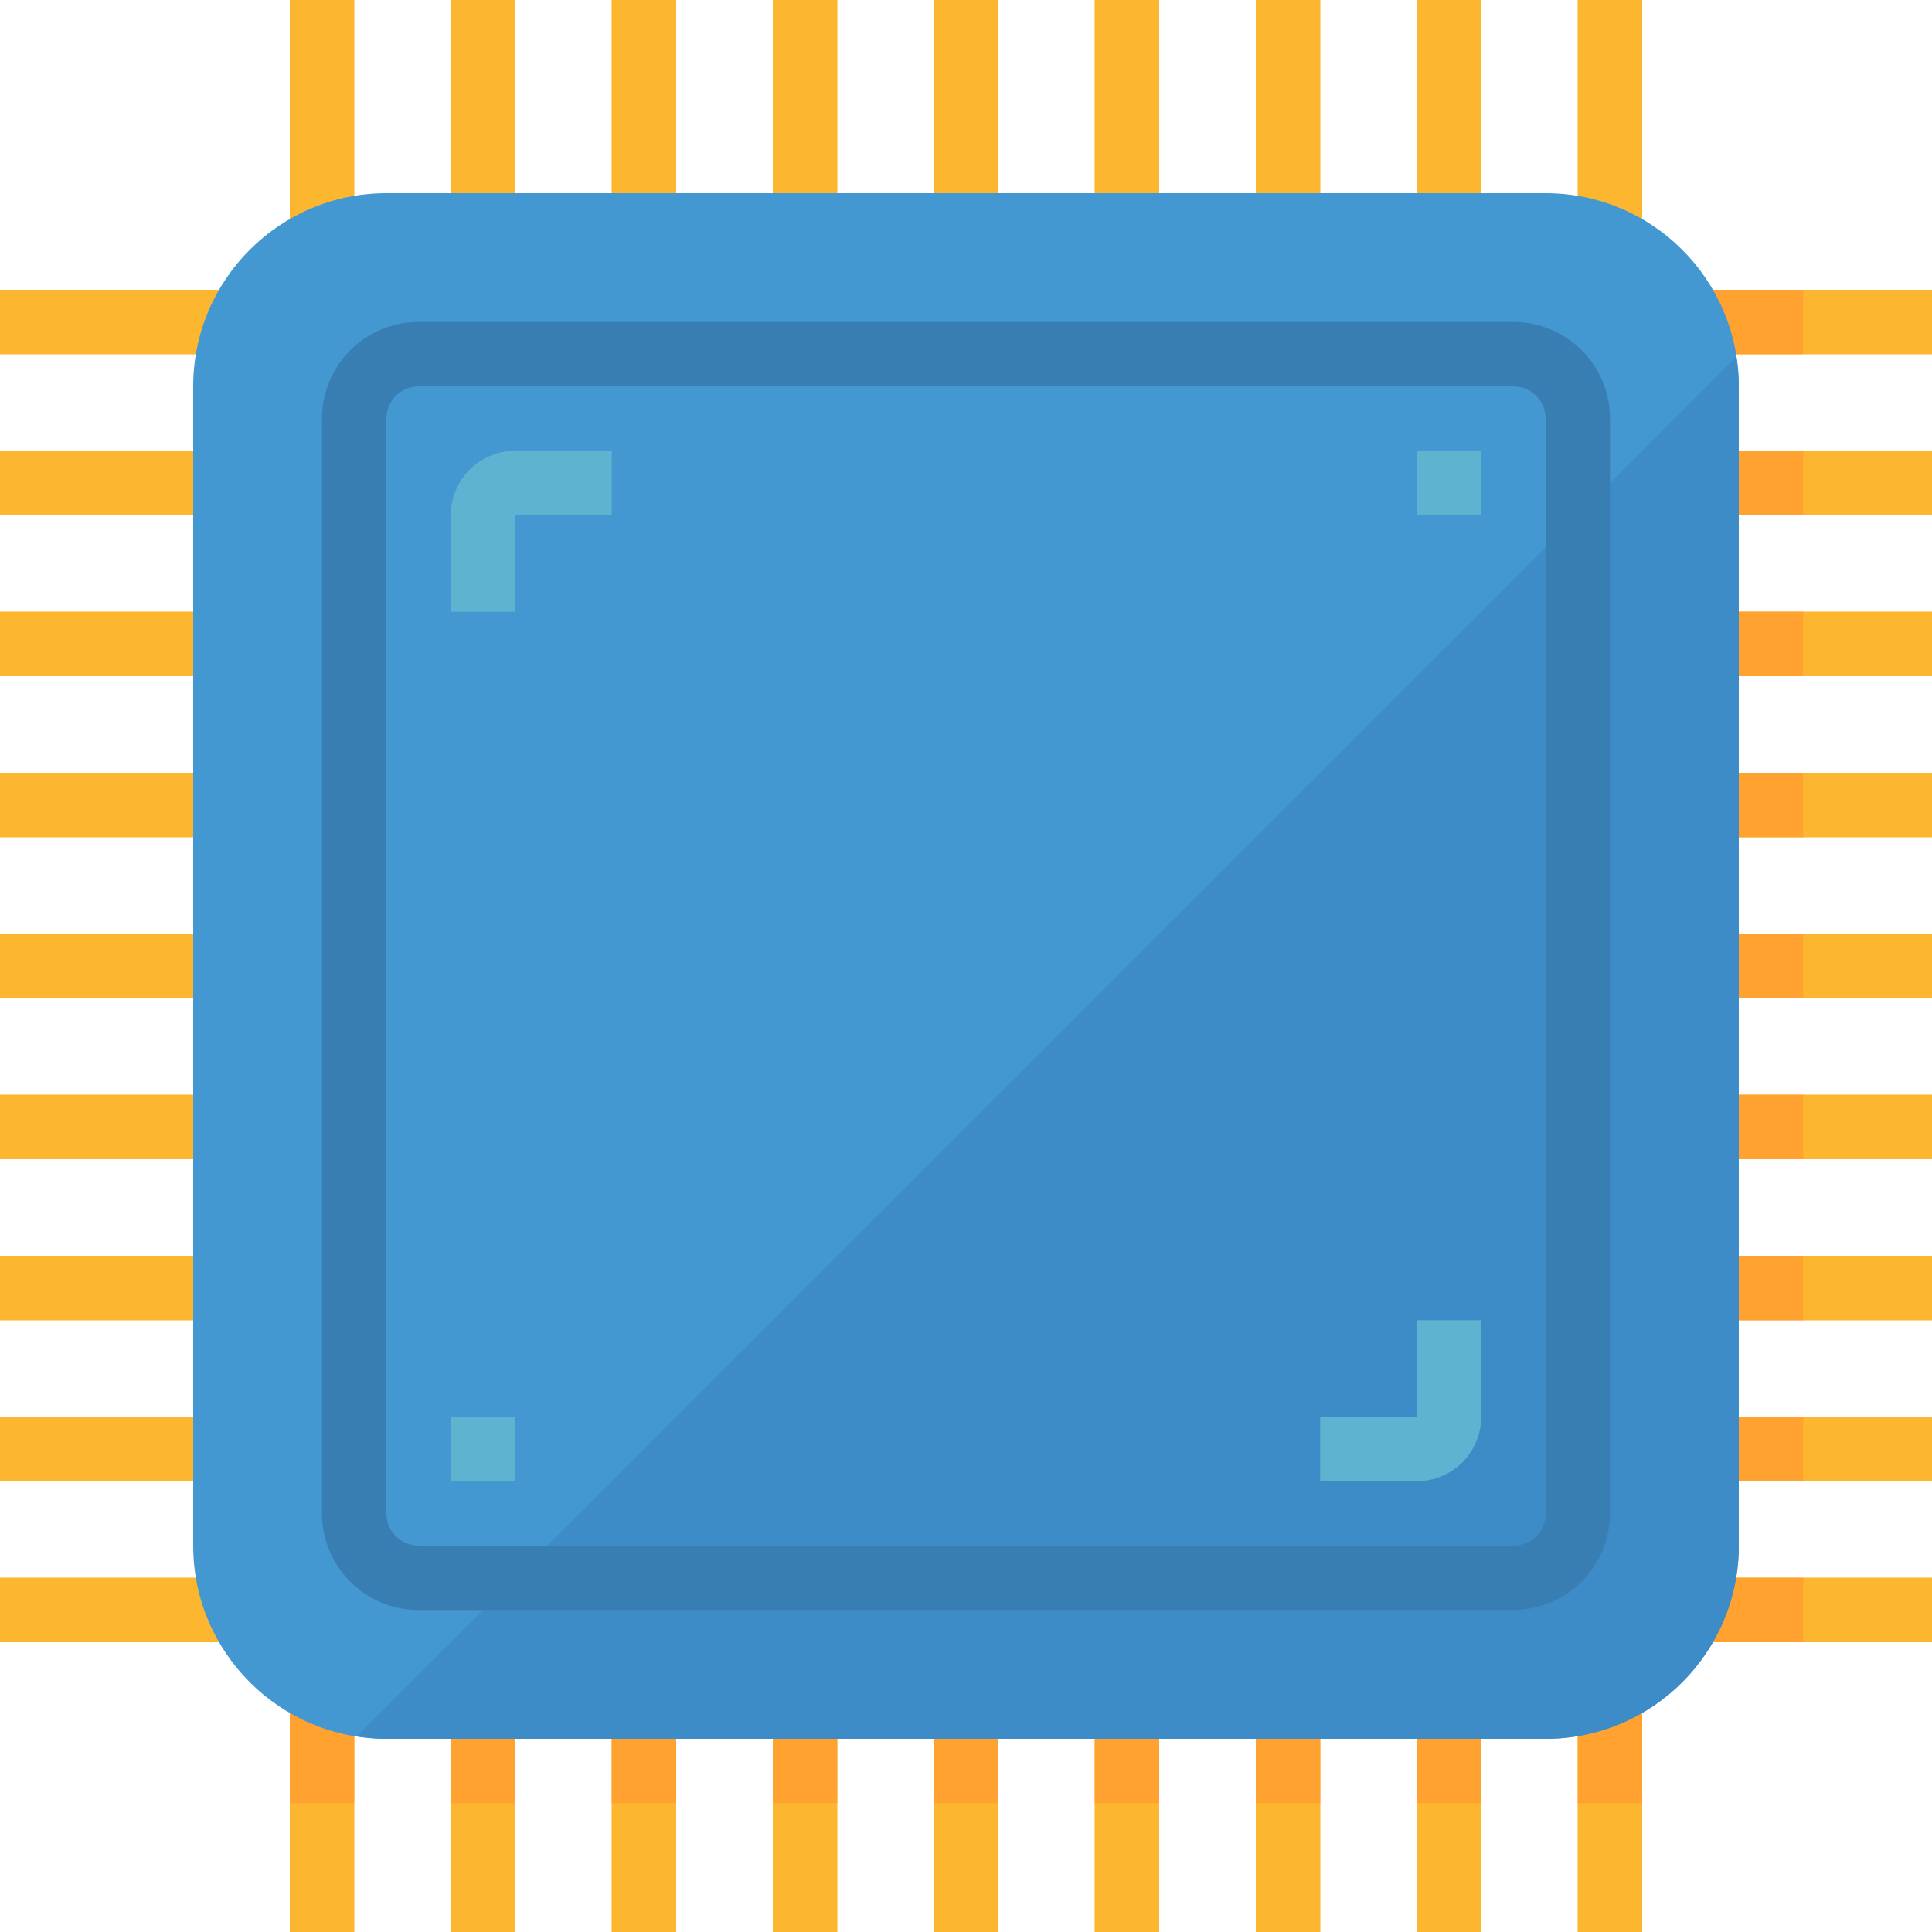
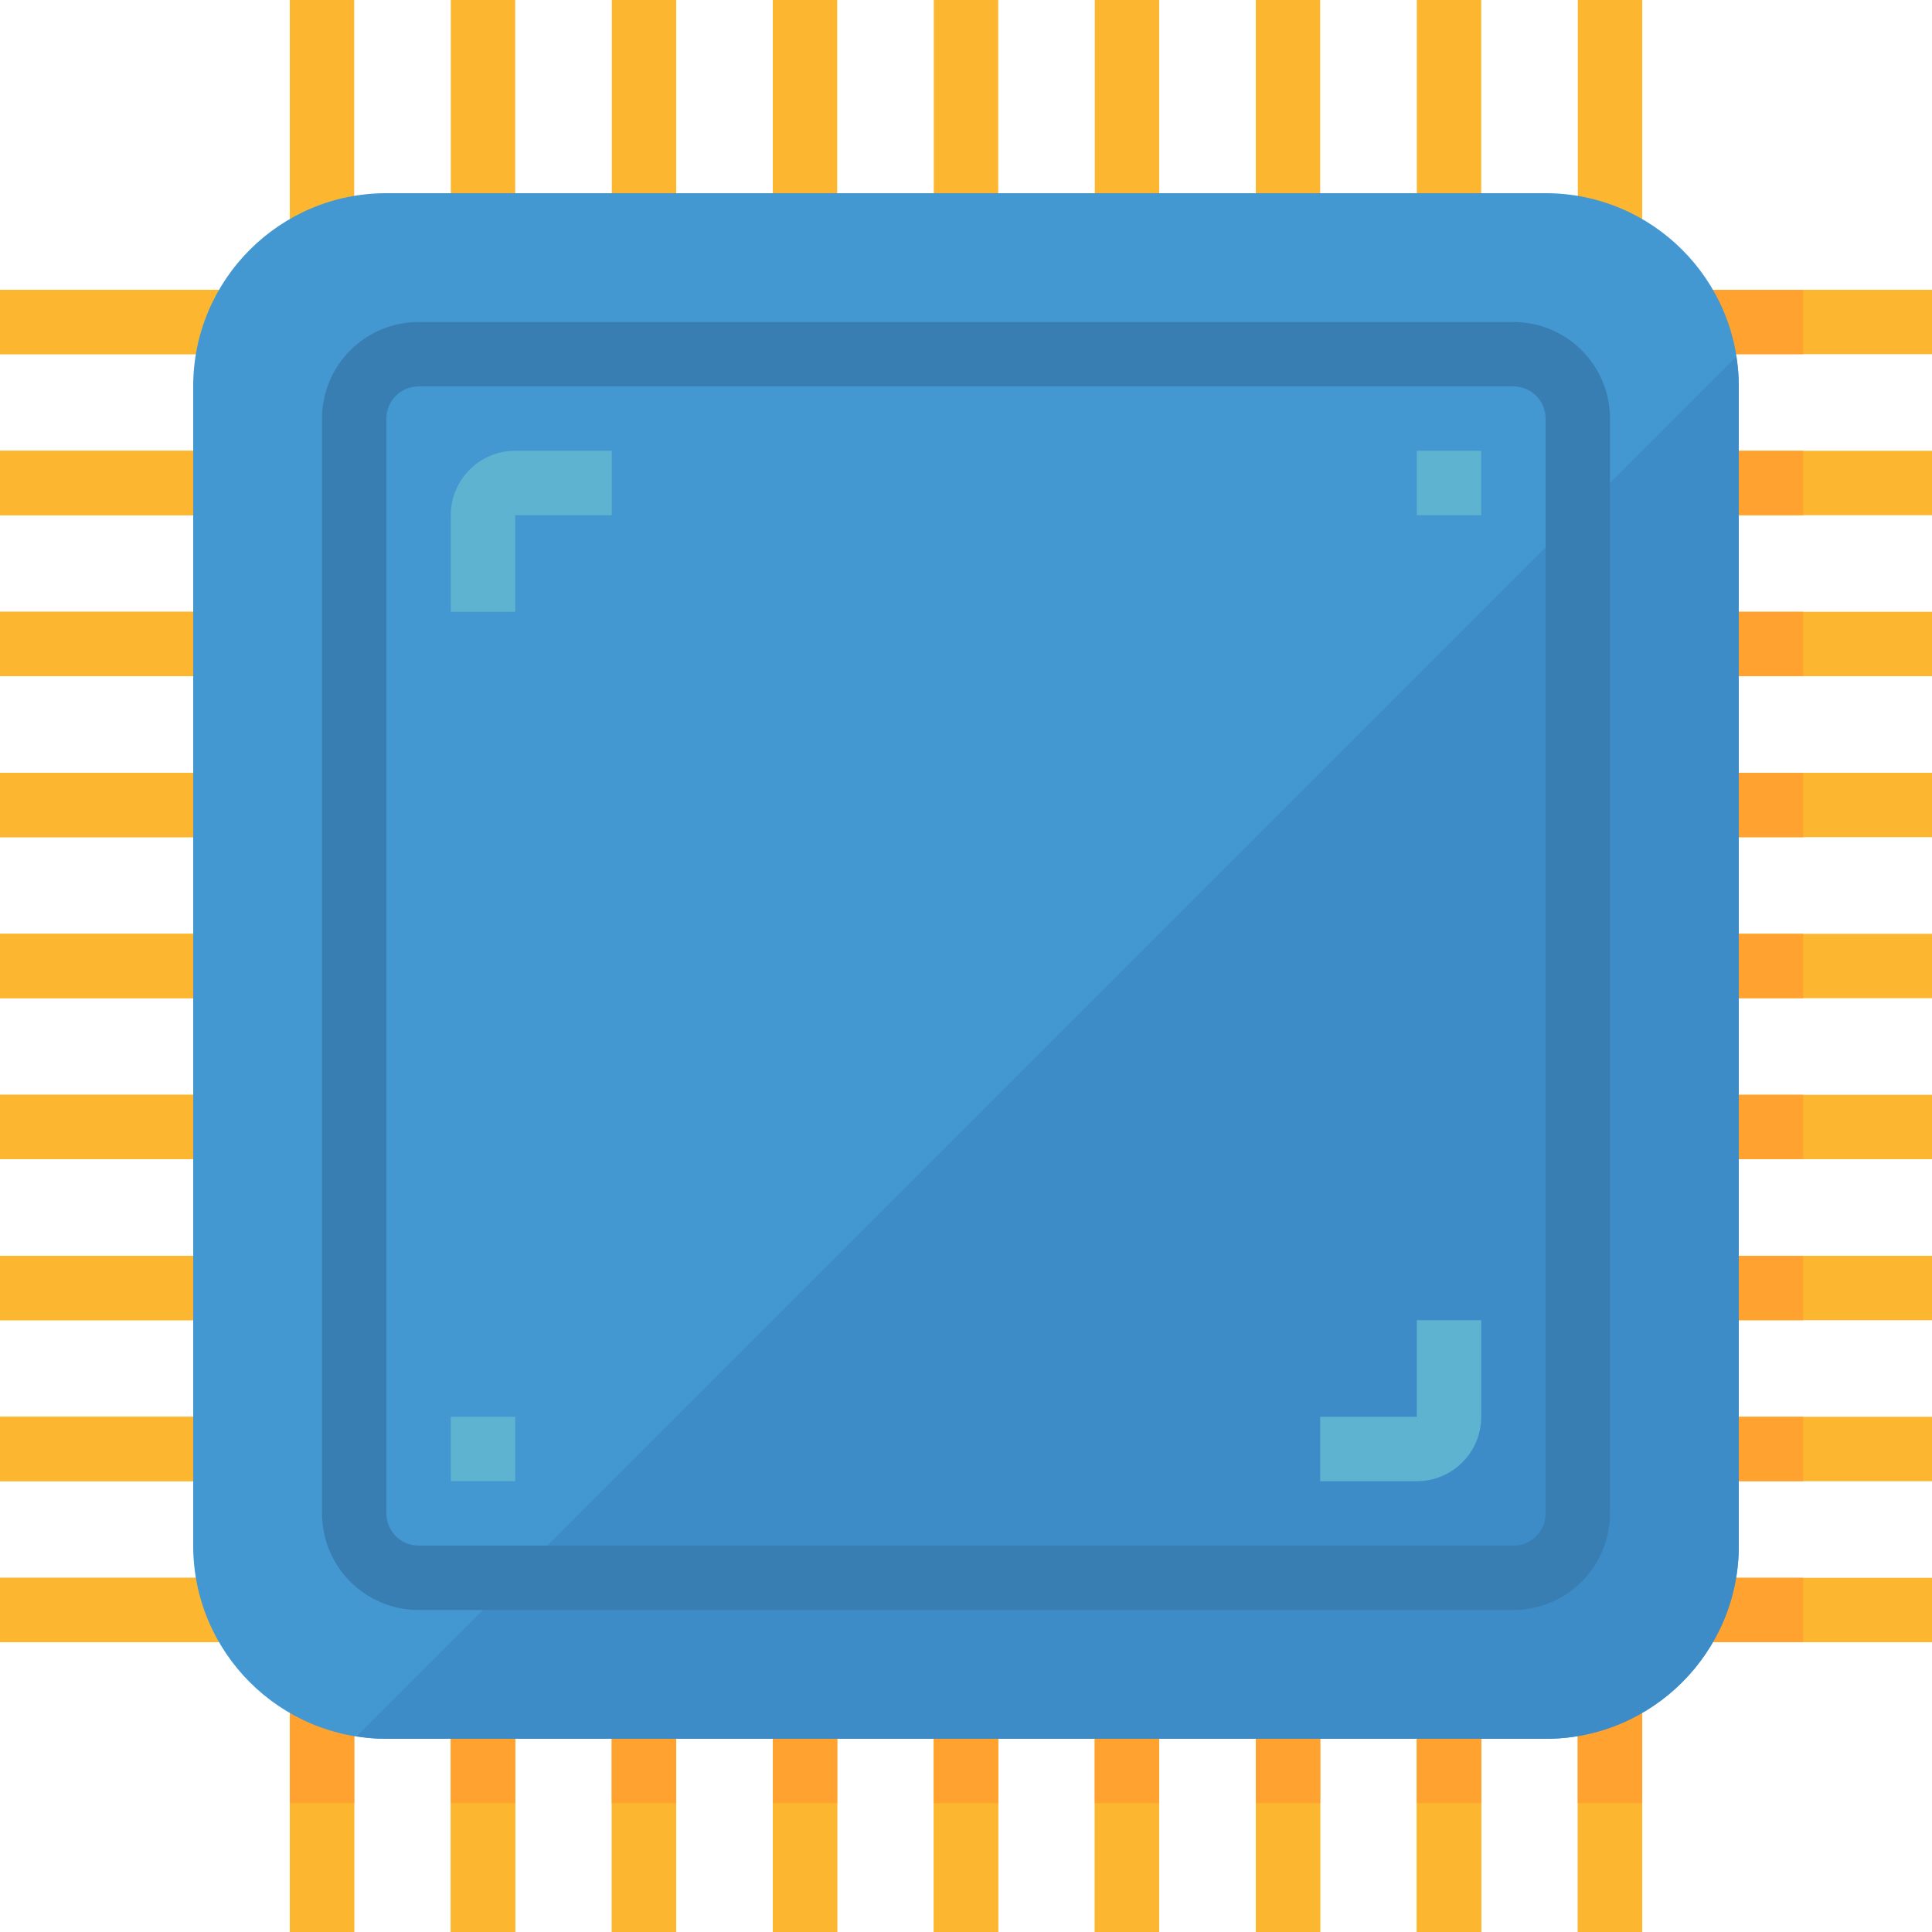
- <svg xmlns="http://www.w3.org/2000/svg" height="612pt" version="1.1" viewBox="0 0 612 612" width="612pt">
-   <g id="surface1">
-     <path d="M 530.398 295.801 L 612 295.801 L 612 316.199 L 530.398 316.199 Z M 530.398 295.801 " style=" stroke:none;fill-rule:nonzero;fill:rgb(99.216%,71.373%,18.431%);fill-opacity:1;" />
-     <path d="M 530.398 244.801 L 612 244.801 L 612 265.199 L 530.398 265.199 Z M 530.398 244.801 " style=" stroke:none;fill-rule:nonzero;fill:rgb(99.216%,71.373%,18.431%);fill-opacity:1;" />
-     <path d="M 530.398 193.801 L 612 193.801 L 612 214.199 L 530.398 214.199 Z M 530.398 193.801 " style=" stroke:none;fill-rule:nonzero;fill:rgb(99.216%,71.373%,18.431%);fill-opacity:1;" />
-     <path d="M 530.398 142.801 L 612 142.801 L 612 163.199 L 530.398 163.199 Z M 530.398 142.801 " style=" stroke:none;fill-rule:nonzero;fill:rgb(99.216%,71.373%,18.431%);fill-opacity:1;" />
-     <path d="M 530.398 91.801 L 612 91.801 L 612 112.199 L 530.398 112.199 Z M 530.398 91.801 " style=" stroke:none;fill-rule:nonzero;fill:rgb(99.216%,71.373%,18.431%);fill-opacity:1;" />
-     <path d="M 530.398 499.801 L 612 499.801 L 612 520.199 L 530.398 520.199 Z M 530.398 499.801 " style=" stroke:none;fill-rule:nonzero;fill:rgb(99.216%,71.373%,18.431%);fill-opacity:1;" />
-     <path d="M 530.398 448.801 L 612 448.801 L 612 469.199 L 530.398 469.199 Z M 530.398 448.801 " style=" stroke:none;fill-rule:nonzero;fill:rgb(99.216%,71.373%,18.431%);fill-opacity:1;" />
-     <path d="M 530.398 397.801 L 612 397.801 L 612 418.199 L 530.398 418.199 Z M 530.398 397.801 " style=" stroke:none;fill-rule:nonzero;fill:rgb(99.216%,71.373%,18.431%);fill-opacity:1;" />
-     <path d="M 530.398 346.801 L 612 346.801 L 612 367.199 L 530.398 367.199 Z M 530.398 346.801 " style=" stroke:none;fill-rule:nonzero;fill:rgb(99.216%,71.373%,18.431%);fill-opacity:1;" />
-     <path d="M 530.398 295.801 L 612 295.801 L 612 316.199 L 530.398 316.199 Z M 530.398 295.801 " style=" stroke:none;fill-rule:nonzero;fill:rgb(99.216%,71.373%,18.431%);fill-opacity:1;" />
-     <path d="M 530.398 244.801 L 612 244.801 L 612 265.199 L 530.398 265.199 Z M 530.398 244.801 " style=" stroke:none;fill-rule:nonzero;fill:rgb(99.216%,71.373%,18.431%);fill-opacity:1;" />
-     <path d="M 530.398 193.801 L 612 193.801 L 612 214.199 L 530.398 214.199 Z M 530.398 193.801 " style=" stroke:none;fill-rule:nonzero;fill:rgb(99.216%,71.373%,18.431%);fill-opacity:1;" />
-     <path d="M 530.398 142.801 L 612 142.801 L 612 163.199 L 530.398 163.199 Z M 530.398 142.801 " style=" stroke:none;fill-rule:nonzero;fill:rgb(99.216%,71.373%,18.431%);fill-opacity:1;" />
-     <path d="M 530.398 91.801 L 612 91.801 L 612 112.199 L 530.398 112.199 Z M 530.398 91.801 " style=" stroke:none;fill-rule:nonzero;fill:rgb(99.216%,71.373%,18.431%);fill-opacity:1;" />
-     <path d="M 530.398 499.801 L 612 499.801 L 612 520.199 L 530.398 520.199 Z M 530.398 499.801 " style=" stroke:none;fill-rule:nonzero;fill:rgb(99.216%,71.373%,18.431%);fill-opacity:1;" />
-     <path d="M 530.398 448.801 L 612 448.801 L 612 469.199 L 530.398 469.199 Z M 530.398 448.801 " style=" stroke:none;fill-rule:nonzero;fill:rgb(99.216%,71.373%,18.431%);fill-opacity:1;" />
-     <path d="M 530.398 397.801 L 612 397.801 L 612 418.199 L 530.398 418.199 Z M 530.398 397.801 " style=" stroke:none;fill-rule:nonzero;fill:rgb(99.216%,71.373%,18.431%);fill-opacity:1;" />
-     <path d="M 530.398 346.801 L 612 346.801 L 612 367.199 L 530.398 367.199 Z M 530.398 346.801 " style=" stroke:none;fill-rule:nonzero;fill:rgb(99.216%,71.373%,18.431%);fill-opacity:1;" />
-     <path d="M 295.801 0 L 316.199 0 L 316.199 81.602 L 295.801 81.602 Z M 295.801 0 " style=" stroke:none;fill-rule:nonzero;fill:rgb(99.216%,71.373%,18.431%);fill-opacity:1;" />
-     <path d="M 244.801 0 L 265.199 0 L 265.199 81.602 L 244.801 81.602 Z M 244.801 0 " style=" stroke:none;fill-rule:nonzero;fill:rgb(99.216%,71.373%,18.431%);fill-opacity:1;" />
-     <path d="M 193.801 0 L 214.199 0 L 214.199 81.602 L 193.801 81.602 Z M 193.801 0 " style=" stroke:none;fill-rule:nonzero;fill:rgb(99.216%,71.373%,18.431%);fill-opacity:1;" />
-     <path d="M 142.801 0 L 163.199 0 L 163.199 81.602 L 142.801 81.602 Z M 142.801 0 " style=" stroke:none;fill-rule:nonzero;fill:rgb(99.216%,71.373%,18.431%);fill-opacity:1;" />
-     <path d="M 91.801 0 L 112.199 0 L 112.199 81.602 L 91.801 81.602 Z M 91.801 0 " style=" stroke:none;fill-rule:nonzero;fill:rgb(99.216%,71.373%,18.431%);fill-opacity:1;" />
-     <path d="M 499.801 0 L 520.199 0 L 520.199 81.602 L 499.801 81.602 Z M 499.801 0 " style=" stroke:none;fill-rule:nonzero;fill:rgb(99.216%,71.373%,18.431%);fill-opacity:1;" />
-     <path d="M 448.801 0 L 469.199 0 L 469.199 81.602 L 448.801 81.602 Z M 448.801 0 " style=" stroke:none;fill-rule:nonzero;fill:rgb(99.216%,71.373%,18.431%);fill-opacity:1;" />
-     <path d="M 397.801 0 L 418.199 0 L 418.199 81.602 L 397.801 81.602 Z M 397.801 0 " style=" stroke:none;fill-rule:nonzero;fill:rgb(99.216%,71.373%,18.431%);fill-opacity:1;" />
-     <path d="M 346.801 0 L 367.199 0 L 367.199 81.602 L 346.801 81.602 Z M 346.801 0 " style=" stroke:none;fill-rule:nonzero;fill:rgb(99.216%,71.373%,18.431%);fill-opacity:1;" />
-     <path d="M 295.801 530.398 L 316.199 530.398 L 316.199 612 L 295.801 612 Z M 295.801 530.398 " style=" stroke:none;fill-rule:nonzero;fill:rgb(99.216%,71.373%,18.431%);fill-opacity:1;" />
-     <path d="M 244.801 530.398 L 265.199 530.398 L 265.199 612 L 244.801 612 Z M 244.801 530.398 " style=" stroke:none;fill-rule:nonzero;fill:rgb(99.216%,71.373%,18.431%);fill-opacity:1;" />
-     <path d="M 193.801 530.398 L 214.199 530.398 L 214.199 612 L 193.801 612 Z M 193.801 530.398 " style=" stroke:none;fill-rule:nonzero;fill:rgb(99.216%,71.373%,18.431%);fill-opacity:1;" />
-     <path d="M 142.801 530.398 L 163.199 530.398 L 163.199 612 L 142.801 612 Z M 142.801 530.398 " style=" stroke:none;fill-rule:nonzero;fill:rgb(99.216%,71.373%,18.431%);fill-opacity:1;" />
-     <path d="M 91.801 530.398 L 112.199 530.398 L 112.199 612 L 91.801 612 Z M 91.801 530.398 " style=" stroke:none;fill-rule:nonzero;fill:rgb(99.216%,71.373%,18.431%);fill-opacity:1;" />
-     <path d="M 499.801 530.398 L 520.199 530.398 L 520.199 612 L 499.801 612 Z M 499.801 530.398 " style=" stroke:none;fill-rule:nonzero;fill:rgb(99.216%,71.373%,18.431%);fill-opacity:1;" />
-     <path d="M 448.801 530.398 L 469.199 530.398 L 469.199 612 L 448.801 612 Z M 448.801 530.398 " style=" stroke:none;fill-rule:nonzero;fill:rgb(99.216%,71.373%,18.431%);fill-opacity:1;" />
-     <path d="M 397.801 530.398 L 418.199 530.398 L 418.199 612 L 397.801 612 Z M 397.801 530.398 " style=" stroke:none;fill-rule:nonzero;fill:rgb(99.216%,71.373%,18.431%);fill-opacity:1;" />
-     <path d="M 346.801 530.398 L 367.199 530.398 L 367.199 612 L 346.801 612 Z M 346.801 530.398 " style=" stroke:none;fill-rule:nonzero;fill:rgb(99.216%,71.373%,18.431%);fill-opacity:1;" />
-     <path d="M 0 295.801 L 81.602 295.801 L 81.602 316.199 L 0 316.199 Z M 0 295.801 " style=" stroke:none;fill-rule:nonzero;fill:rgb(99.216%,71.373%,18.431%);fill-opacity:1;" />
-     <path d="M 0 244.801 L 81.602 244.801 L 81.602 265.199 L 0 265.199 Z M 0 244.801 " style=" stroke:none;fill-rule:nonzero;fill:rgb(99.216%,71.373%,18.431%);fill-opacity:1;" />
-     <path d="M 0 193.801 L 81.602 193.801 L 81.602 214.199 L 0 214.199 Z M 0 193.801 " style=" stroke:none;fill-rule:nonzero;fill:rgb(99.216%,71.373%,18.431%);fill-opacity:1;" />
-     <path d="M 0 142.801 L 81.602 142.801 L 81.602 163.199 L 0 163.199 Z M 0 142.801 " style=" stroke:none;fill-rule:nonzero;fill:rgb(99.216%,71.373%,18.431%);fill-opacity:1;" />
-     <path d="M 0 91.801 L 81.602 91.801 L 81.602 112.199 L 0 112.199 Z M 0 91.801 " style=" stroke:none;fill-rule:nonzero;fill:rgb(99.216%,71.373%,18.431%);fill-opacity:1;" />
-     <path d="M 0 499.801 L 81.602 499.801 L 81.602 520.199 L 0 520.199 Z M 0 499.801 " style=" stroke:none;fill-rule:nonzero;fill:rgb(99.216%,71.373%,18.431%);fill-opacity:1;" />
-     <path d="M 0 448.801 L 81.602 448.801 L 81.602 469.199 L 0 469.199 Z M 0 448.801 " style=" stroke:none;fill-rule:nonzero;fill:rgb(99.216%,71.373%,18.431%);fill-opacity:1;" />
-     <path d="M 0 397.801 L 81.602 397.801 L 81.602 418.199 L 0 418.199 Z M 0 397.801 " style=" stroke:none;fill-rule:nonzero;fill:rgb(99.216%,71.373%,18.431%);fill-opacity:1;" />
-     <path d="M 0 346.801 L 81.602 346.801 L 81.602 367.199 L 0 367.199 Z M 0 346.801 " style=" stroke:none;fill-rule:nonzero;fill:rgb(99.216%,71.373%,18.431%);fill-opacity:1;" />
-     <path d="M 295.801 0 L 316.199 0 L 316.199 81.602 L 295.801 81.602 Z M 295.801 0 " style=" stroke:none;fill-rule:nonzero;fill:rgb(99.216%,71.373%,18.431%);fill-opacity:1;" />
-     <path d="M 244.801 0 L 265.199 0 L 265.199 81.602 L 244.801 81.602 Z M 244.801 0 " style=" stroke:none;fill-rule:nonzero;fill:rgb(99.216%,71.373%,18.431%);fill-opacity:1;" />
-     <path d="M 193.801 0 L 214.199 0 L 214.199 81.602 L 193.801 81.602 Z M 193.801 0 " style=" stroke:none;fill-rule:nonzero;fill:rgb(99.216%,71.373%,18.431%);fill-opacity:1;" />
-     <path d="M 142.801 0 L 163.199 0 L 163.199 81.602 L 142.801 81.602 Z M 142.801 0 " style=" stroke:none;fill-rule:nonzero;fill:rgb(99.216%,71.373%,18.431%);fill-opacity:1;" />
-     <path d="M 91.801 0 L 112.199 0 L 112.199 81.602 L 91.801 81.602 Z M 91.801 0 " style=" stroke:none;fill-rule:nonzero;fill:rgb(99.216%,71.373%,18.431%);fill-opacity:1;" />
-     <path d="M 499.801 0 L 520.199 0 L 520.199 81.602 L 499.801 81.602 Z M 499.801 0 " style=" stroke:none;fill-rule:nonzero;fill:rgb(99.216%,71.373%,18.431%);fill-opacity:1;" />
-     <path d="M 448.801 0 L 469.199 0 L 469.199 81.602 L 448.801 81.602 Z M 448.801 0 " style=" stroke:none;fill-rule:nonzero;fill:rgb(99.216%,71.373%,18.431%);fill-opacity:1;" />
-     <path d="M 397.801 0 L 418.199 0 L 418.199 81.602 L 397.801 81.602 Z M 397.801 0 " style=" stroke:none;fill-rule:nonzero;fill:rgb(99.216%,71.373%,18.431%);fill-opacity:1;" />
-     <path d="M 346.801 0 L 367.199 0 L 367.199 81.602 L 346.801 81.602 Z M 346.801 0 " style=" stroke:none;fill-rule:nonzero;fill:rgb(99.216%,71.373%,18.431%);fill-opacity:1;" />
-     <path d="M 530.398 295.801 L 571.199 295.801 L 571.199 316.199 L 530.398 316.199 Z M 530.398 295.801 " style=" stroke:none;fill-rule:nonzero;fill:rgb(100%,63.529%,18.824%);fill-opacity:1;" />
-     <path d="M 530.398 244.801 L 571.199 244.801 L 571.199 265.199 L 530.398 265.199 Z M 530.398 244.801 " style=" stroke:none;fill-rule:nonzero;fill:rgb(100%,63.529%,18.824%);fill-opacity:1;" />
-     <path d="M 530.398 193.801 L 571.199 193.801 L 571.199 214.199 L 530.398 214.199 Z M 530.398 193.801 " style=" stroke:none;fill-rule:nonzero;fill:rgb(100%,63.529%,18.824%);fill-opacity:1;" />
-     <path d="M 530.398 142.801 L 571.199 142.801 L 571.199 163.199 L 530.398 163.199 Z M 530.398 142.801 " style=" stroke:none;fill-rule:nonzero;fill:rgb(100%,63.529%,18.824%);fill-opacity:1;" />
-     <path d="M 530.398 91.801 L 571.199 91.801 L 571.199 112.199 L 530.398 112.199 Z M 530.398 91.801 " style=" stroke:none;fill-rule:nonzero;fill:rgb(100%,63.529%,18.824%);fill-opacity:1;" />
-     <path d="M 530.398 499.801 L 571.199 499.801 L 571.199 520.199 L 530.398 520.199 Z M 530.398 499.801 " style=" stroke:none;fill-rule:nonzero;fill:rgb(100%,63.529%,18.824%);fill-opacity:1;" />
-     <path d="M 530.398 448.801 L 571.199 448.801 L 571.199 469.199 L 530.398 469.199 Z M 530.398 448.801 " style=" stroke:none;fill-rule:nonzero;fill:rgb(100%,63.529%,18.824%);fill-opacity:1;" />
-     <path d="M 530.398 397.801 L 571.199 397.801 L 571.199 418.199 L 530.398 418.199 Z M 530.398 397.801 " style=" stroke:none;fill-rule:nonzero;fill:rgb(100%,63.529%,18.824%);fill-opacity:1;" />
-     <path d="M 530.398 346.801 L 571.199 346.801 L 571.199 367.199 L 530.398 367.199 Z M 530.398 346.801 " style=" stroke:none;fill-rule:nonzero;fill:rgb(100%,63.529%,18.824%);fill-opacity:1;" />
-     <path d="M 295.801 530.398 L 316.199 530.398 L 316.199 612 L 295.801 612 Z M 295.801 530.398 " style=" stroke:none;fill-rule:nonzero;fill:rgb(99.216%,71.373%,18.431%);fill-opacity:1;" />
-     <path d="M 244.801 530.398 L 265.199 530.398 L 265.199 612 L 244.801 612 Z M 244.801 530.398 " style=" stroke:none;fill-rule:nonzero;fill:rgb(99.216%,71.373%,18.431%);fill-opacity:1;" />
-     <path d="M 193.801 530.398 L 214.199 530.398 L 214.199 612 L 193.801 612 Z M 193.801 530.398 " style=" stroke:none;fill-rule:nonzero;fill:rgb(99.216%,71.373%,18.431%);fill-opacity:1;" />
-     <path d="M 142.801 530.398 L 163.199 530.398 L 163.199 612 L 142.801 612 Z M 142.801 530.398 " style=" stroke:none;fill-rule:nonzero;fill:rgb(99.216%,71.373%,18.431%);fill-opacity:1;" />
-     <path d="M 91.801 530.398 L 112.199 530.398 L 112.199 612 L 91.801 612 Z M 91.801 530.398 " style=" stroke:none;fill-rule:nonzero;fill:rgb(99.216%,71.373%,18.431%);fill-opacity:1;" />
-     <path d="M 499.801 530.398 L 520.199 530.398 L 520.199 612 L 499.801 612 Z M 499.801 530.398 " style=" stroke:none;fill-rule:nonzero;fill:rgb(99.216%,71.373%,18.431%);fill-opacity:1;" />
-     <path d="M 448.801 530.398 L 469.199 530.398 L 469.199 612 L 448.801 612 Z M 448.801 530.398 " style=" stroke:none;fill-rule:nonzero;fill:rgb(99.216%,71.373%,18.431%);fill-opacity:1;" />
-     <path d="M 397.801 530.398 L 418.199 530.398 L 418.199 612 L 397.801 612 Z M 397.801 530.398 " style=" stroke:none;fill-rule:nonzero;fill:rgb(99.216%,71.373%,18.431%);fill-opacity:1;" />
-     <path d="M 346.801 530.398 L 367.199 530.398 L 367.199 612 L 346.801 612 Z M 346.801 530.398 " style=" stroke:none;fill-rule:nonzero;fill:rgb(99.216%,71.373%,18.431%);fill-opacity:1;" />
-     <path d="M 295.801 530.398 L 316.199 530.398 L 316.199 571.199 L 295.801 571.199 Z M 295.801 530.398 " style=" stroke:none;fill-rule:nonzero;fill:rgb(100%,63.529%,18.824%);fill-opacity:1;" />
-     <path d="M 346.801 530.398 L 367.199 530.398 L 367.199 571.199 L 346.801 571.199 Z M 346.801 530.398 " style=" stroke:none;fill-rule:nonzero;fill:rgb(100%,63.529%,18.824%);fill-opacity:1;" />
-     <path d="M 397.801 530.398 L 418.199 530.398 L 418.199 571.199 L 397.801 571.199 Z M 397.801 530.398 " style=" stroke:none;fill-rule:nonzero;fill:rgb(100%,63.529%,18.824%);fill-opacity:1;" />
-     <path d="M 448.801 530.398 L 469.199 530.398 L 469.199 571.199 L 448.801 571.199 Z M 448.801 530.398 " style=" stroke:none;fill-rule:nonzero;fill:rgb(100%,63.529%,18.824%);fill-opacity:1;" />
-     <path d="M 499.801 530.398 L 520.199 530.398 L 520.199 571.199 L 499.801 571.199 Z M 499.801 530.398 " style=" stroke:none;fill-rule:nonzero;fill:rgb(100%,63.529%,18.824%);fill-opacity:1;" />
-     <path d="M 91.801 530.398 L 112.199 530.398 L 112.199 571.199 L 91.801 571.199 Z M 91.801 530.398 " style=" stroke:none;fill-rule:nonzero;fill:rgb(100%,63.529%,18.824%);fill-opacity:1;" />
-     <path d="M 142.801 530.398 L 163.199 530.398 L 163.199 571.199 L 142.801 571.199 Z M 142.801 530.398 " style=" stroke:none;fill-rule:nonzero;fill:rgb(100%,63.529%,18.824%);fill-opacity:1;" />
-     <path d="M 193.801 530.398 L 214.199 530.398 L 214.199 571.199 L 193.801 571.199 Z M 193.801 530.398 " style=" stroke:none;fill-rule:nonzero;fill:rgb(100%,63.529%,18.824%);fill-opacity:1;" />
-     <path d="M 244.801 530.398 L 265.199 530.398 L 265.199 571.199 L 244.801 571.199 Z M 244.801 530.398 " style=" stroke:none;fill-rule:nonzero;fill:rgb(100%,63.529%,18.824%);fill-opacity:1;" />
-     <path d="M 0 295.801 L 81.602 295.801 L 81.602 316.199 L 0 316.199 Z M 0 295.801 " style=" stroke:none;fill-rule:nonzero;fill:rgb(99.216%,71.373%,18.431%);fill-opacity:1;" />
-     <path d="M 0 244.801 L 81.602 244.801 L 81.602 265.199 L 0 265.199 Z M 0 244.801 " style=" stroke:none;fill-rule:nonzero;fill:rgb(99.216%,71.373%,18.431%);fill-opacity:1;" />
-     <path d="M 0 193.801 L 81.602 193.801 L 81.602 214.199 L 0 214.199 Z M 0 193.801 " style=" stroke:none;fill-rule:nonzero;fill:rgb(99.216%,71.373%,18.431%);fill-opacity:1;" />
-     <path d="M 0 142.801 L 81.602 142.801 L 81.602 163.199 L 0 163.199 Z M 0 142.801 " style=" stroke:none;fill-rule:nonzero;fill:rgb(99.216%,71.373%,18.431%);fill-opacity:1;" />
-     <path d="M 0 91.801 L 81.602 91.801 L 81.602 112.199 L 0 112.199 Z M 0 91.801 " style=" stroke:none;fill-rule:nonzero;fill:rgb(99.216%,71.373%,18.431%);fill-opacity:1;" />
-     <path d="M 0 499.801 L 81.602 499.801 L 81.602 520.199 L 0 520.199 Z M 0 499.801 " style=" stroke:none;fill-rule:nonzero;fill:rgb(99.216%,71.373%,18.431%);fill-opacity:1;" />
-     <path d="M 0 448.801 L 81.602 448.801 L 81.602 469.199 L 0 469.199 Z M 0 448.801 " style=" stroke:none;fill-rule:nonzero;fill:rgb(99.216%,71.373%,18.431%);fill-opacity:1;" />
-     <path d="M 0 397.801 L 81.602 397.801 L 81.602 418.199 L 0 418.199 Z M 0 397.801 " style=" stroke:none;fill-rule:nonzero;fill:rgb(99.216%,71.373%,18.431%);fill-opacity:1;" />
-     <path d="M 0 346.801 L 81.602 346.801 L 81.602 367.199 L 0 367.199 Z M 0 346.801 " style=" stroke:none;fill-rule:nonzero;fill:rgb(99.216%,71.373%,18.431%);fill-opacity:1;" />
-     <path d="M 122.398 61.199 L 489.602 61.199 C 523.402 61.199 550.801 88.598 550.801 122.398 L 550.801 489.602 C 550.801 523.402 523.402 550.801 489.602 550.801 L 122.398 550.801 C 88.598 550.801 61.199 523.402 61.199 489.602 L 61.199 122.398 C 61.199 88.598 88.598 61.199 122.398 61.199 Z M 122.398 61.199 " style=" stroke:none;fill-rule:nonzero;fill:rgb(26.275%,59.608%,81.961%);fill-opacity:1;" />
-     <path d="M 112.996 550.004 C 116.105 550.516 119.25 550.777 122.398 550.801 L 489.602 550.801 C 523.402 550.801 550.801 523.402 550.801 489.602 L 550.801 122.398 C 550.781 119.246 550.516 116.105 550.004 112.996 Z M 112.996 550.004 " style=" stroke:none;fill-rule:nonzero;fill:rgb(24.314%,54.902%,78.039%);fill-opacity:1;" />
-     <path d="M 479.398 510 L 132.602 510 C 115.699 510 102 496.301 102 479.398 L 102 132.602 C 102 115.699 115.699 102 132.602 102 L 479.398 102 C 496.301 102 510 115.699 510 132.602 L 510 479.398 C 510 496.301 496.301 510 479.398 510 Z M 132.602 122.398 C 126.969 122.398 122.398 126.969 122.398 132.602 L 122.398 479.398 C 122.398 485.031 126.969 489.602 132.602 489.602 L 479.398 489.602 C 485.031 489.602 489.602 485.031 489.602 479.398 L 489.602 132.602 C 489.602 126.969 485.031 122.398 479.398 122.398 Z M 132.602 122.398 " style=" stroke:none;fill-rule:nonzero;fill:rgb(21.961%,49.412%,70.196%);fill-opacity:1;" />
-     <path d="M 448.801 142.801 L 469.199 142.801 L 469.199 163.199 L 448.801 163.199 Z M 448.801 142.801 " style=" stroke:none;fill-rule:nonzero;fill:rgb(36.863%,70.196%,81.961%);fill-opacity:1;" />
-     <path d="M 142.801 448.801 L 163.199 448.801 L 163.199 469.199 L 142.801 469.199 Z M 142.801 448.801 " style=" stroke:none;fill-rule:nonzero;fill:rgb(36.863%,70.196%,81.961%);fill-opacity:1;" />
-     <path d="M 163.199 193.801 L 142.801 193.801 L 142.801 163.199 C 142.801 151.93 151.93 142.801 163.199 142.801 L 193.801 142.801 L 193.801 163.199 L 163.199 163.199 Z M 163.199 193.801 " style=" stroke:none;fill-rule:nonzero;fill:rgb(36.863%,70.196%,81.961%);fill-opacity:1;" />
-     <path d="M 448.801 469.199 L 418.199 469.199 L 418.199 448.801 L 448.801 448.801 L 448.801 418.199 L 469.199 418.199 L 469.199 448.801 C 469.199 460.07 460.07 469.199 448.801 469.199 Z M 448.801 469.199 " style=" stroke:none;fill-rule:nonzero;fill:rgb(36.863%,70.196%,81.961%);fill-opacity:1;" />
+ <svg xmlns="http://www.w3.org/2000/svg" height="816" viewBox="0 0 612 612" width="816">
+   <style>.B{fill:rgb(99.216%,71.373%,18.431%)}.C{fill:rgb(100%,63.529%,18.824%)}</style>
+   <g class="B">
+     <path d="M530.398 295.8H612v20.4h-81.602zm0-51H612v20.4h-81.602zm0-51H612v20.4h-81.602zm0-51H612v20.4h-81.602zm0 0" />
+     <path d="M530.398 91.8H612v20.4h-81.602zm0 408H612v20.4h-81.602zm0 0" />
+     <path d="M530.398 448.8H612v20.4h-81.602zm0-51H612v20.4h-81.602zm0-51H612v20.4h-81.602zM295.8 530.398h20.4V612h-20.4zm-51 0h20.4V612h-20.4zm-51 0h20.4V612h-20.4zm-51 0h20.4V612h-20.4zm-51 0h20.4V612H91.8zm0 0" />
+     <path d="M499.8 530.398h20.4V612h-20.4zm-51 0h20.4V612h-20.4zm-51 0h20.4V612h-20.4zm-51 0h20.4V612h-20.4zM0 295.8h81.602v20.4H0zm0-51h81.602v20.4H0zm0-51h81.602v20.4H0zm0-51h81.602v20.4H0zm0-51h81.602v20.4H0zm0 408h81.602v20.4H0zm0 0" />
+     <path d="M0 448.8h81.602v20.4H0zm0-51h81.602v20.4H0zm0-51h81.602v20.4H0zM295.8 0h20.4v81.602h-20.4zm0 0" />
+     <path d="M244.8 0h20.4v81.602h-20.4zm-51 0h20.4v81.602h-20.4zm-51 0h20.4v81.602h-20.4zm-51 0h20.4v81.602H91.8zm408 0h20.4v81.602h-20.4zm-51 0h20.4v81.602h-20.4zm-51 0h20.4v81.602h-20.4zm-51 0h20.4v81.602h-20.4zm0 0" />
+   </g>
+   <g class="C">
+     <path d="M530.398 295.8h40.8v20.4h-40.8zm0-51h40.8v20.4h-40.8zm0-51h40.8v20.4h-40.8zm0-51h40.8v20.4h-40.8zm0 0" />
+     <path d="M530.398 91.8h40.8v20.4h-40.8zm0 408h40.8v20.4h-40.8zm0 0" />
+     <path d="M530.398 448.8h40.8v20.4h-40.8zm0-51h40.8v20.4h-40.8zm0-51h40.8v20.4h-40.8zm0 0" />
+   </g>
+   <g class="B">
+     <path d="M295.8 530.398h20.4V612h-20.4zm-51 0h20.4V612h-20.4zm-51 0h20.4V612h-20.4zm-51 0h20.4V612h-20.4zm0 0" />
+     <path d="M91.8 530.398h20.4V612H91.8zm408 0h20.4V612h-20.4zm0 0" />
+     <path d="M448.8 530.398h20.4V612h-20.4zm-51 0h20.4V612h-20.4zm-51 0h20.4V612h-20.4zm0 0" />
+   </g>
+   <g class="C">
+     <path d="M295.8 530.398h20.4v40.8h-20.4zm51 0h20.4v40.8h-20.4zm51 0h20.4v40.8h-20.4zm51 0h20.4v40.8h-20.4zm0 0" />
+     <path d="M499.8 530.398h20.4v40.8h-20.4zm-408 0h20.4v40.8H91.8zm0 0" />
+     <path d="M142.8 530.398h20.4v40.8h-20.4zm51 0h20.4v40.8h-20.4zm51 0h20.4v40.8h-20.4zm0 0" />
+   </g>
+   <g class="B">
+     <path d="M0 295.8h81.602v20.4H0zm0-51h81.602v20.4H0zm0-51h81.602v20.4H0zm0-51h81.602v20.4H0zm0 0" />
+     <path d="M0 91.8h81.602v20.4H0zm0 408h81.602v20.4H0zm0 0" />
+     <path d="M0 448.8h81.602v20.4H0zm0-51h81.602v20.4H0zm0-51h81.602v20.4H0zm0 0" />
+   </g>
+   <path d="M122.398 61.2h367.203c33.8 0 61.2 27.398 61.2 61.2v367.203c0 33.8-27.398 61.2-61.2 61.2H122.398c-33.8 0-61.2-27.398-61.2-61.2V122.398c0-33.8 27.398-61.2 61.2-61.2zm0 0" fill="rgb(26.275%,59.608%,81.961%)" />
+   <path d="M112.996 550.004c3.11.512 6.254.773 9.402.797h367.203c33.8 0 61.2-27.398 61.2-61.2V122.398c-.02-3.152-.285-6.293-.797-9.402zm0 0" fill="rgb(24.314%,54.902%,78.039%)" />
+   <path d="M479.398 510H132.602C115.7 510 102 496.3 102 479.398V132.602C102 115.7 115.7 102 132.602 102h346.797C496.3 102 510 115.7 510 132.602v346.797C510 496.3 496.3 510 479.398 510zM132.602 122.398a10.21 10.21 0 0 0-10.203 10.203v346.797a10.21 10.21 0 0 0 10.203 10.203h346.797a10.21 10.21 0 0 0 10.203-10.203V132.602a10.21 10.21 0 0 0-10.203-10.203zm0 0" fill="rgb(21.961%,49.412%,70.196%)" />
+   <g fill="rgb(36.863%,70.196%,81.961%)">
+     <path d="M448.8 142.8h20.4v20.4h-20.4zm-306 306h20.4v20.4h-20.4zm0 0" />
+     <path d="M163.2 193.8h-20.4v-30.6c0-11.27 9.13-20.398 20.398-20.398H193.8V163.2h-30.6zm285.6 275.4h-30.6v-20.4h30.6v-30.6h20.4v30.6c0 11.27-9.13 20.398-20.398 20.398zm0 0" />
  </g>
</svg>
